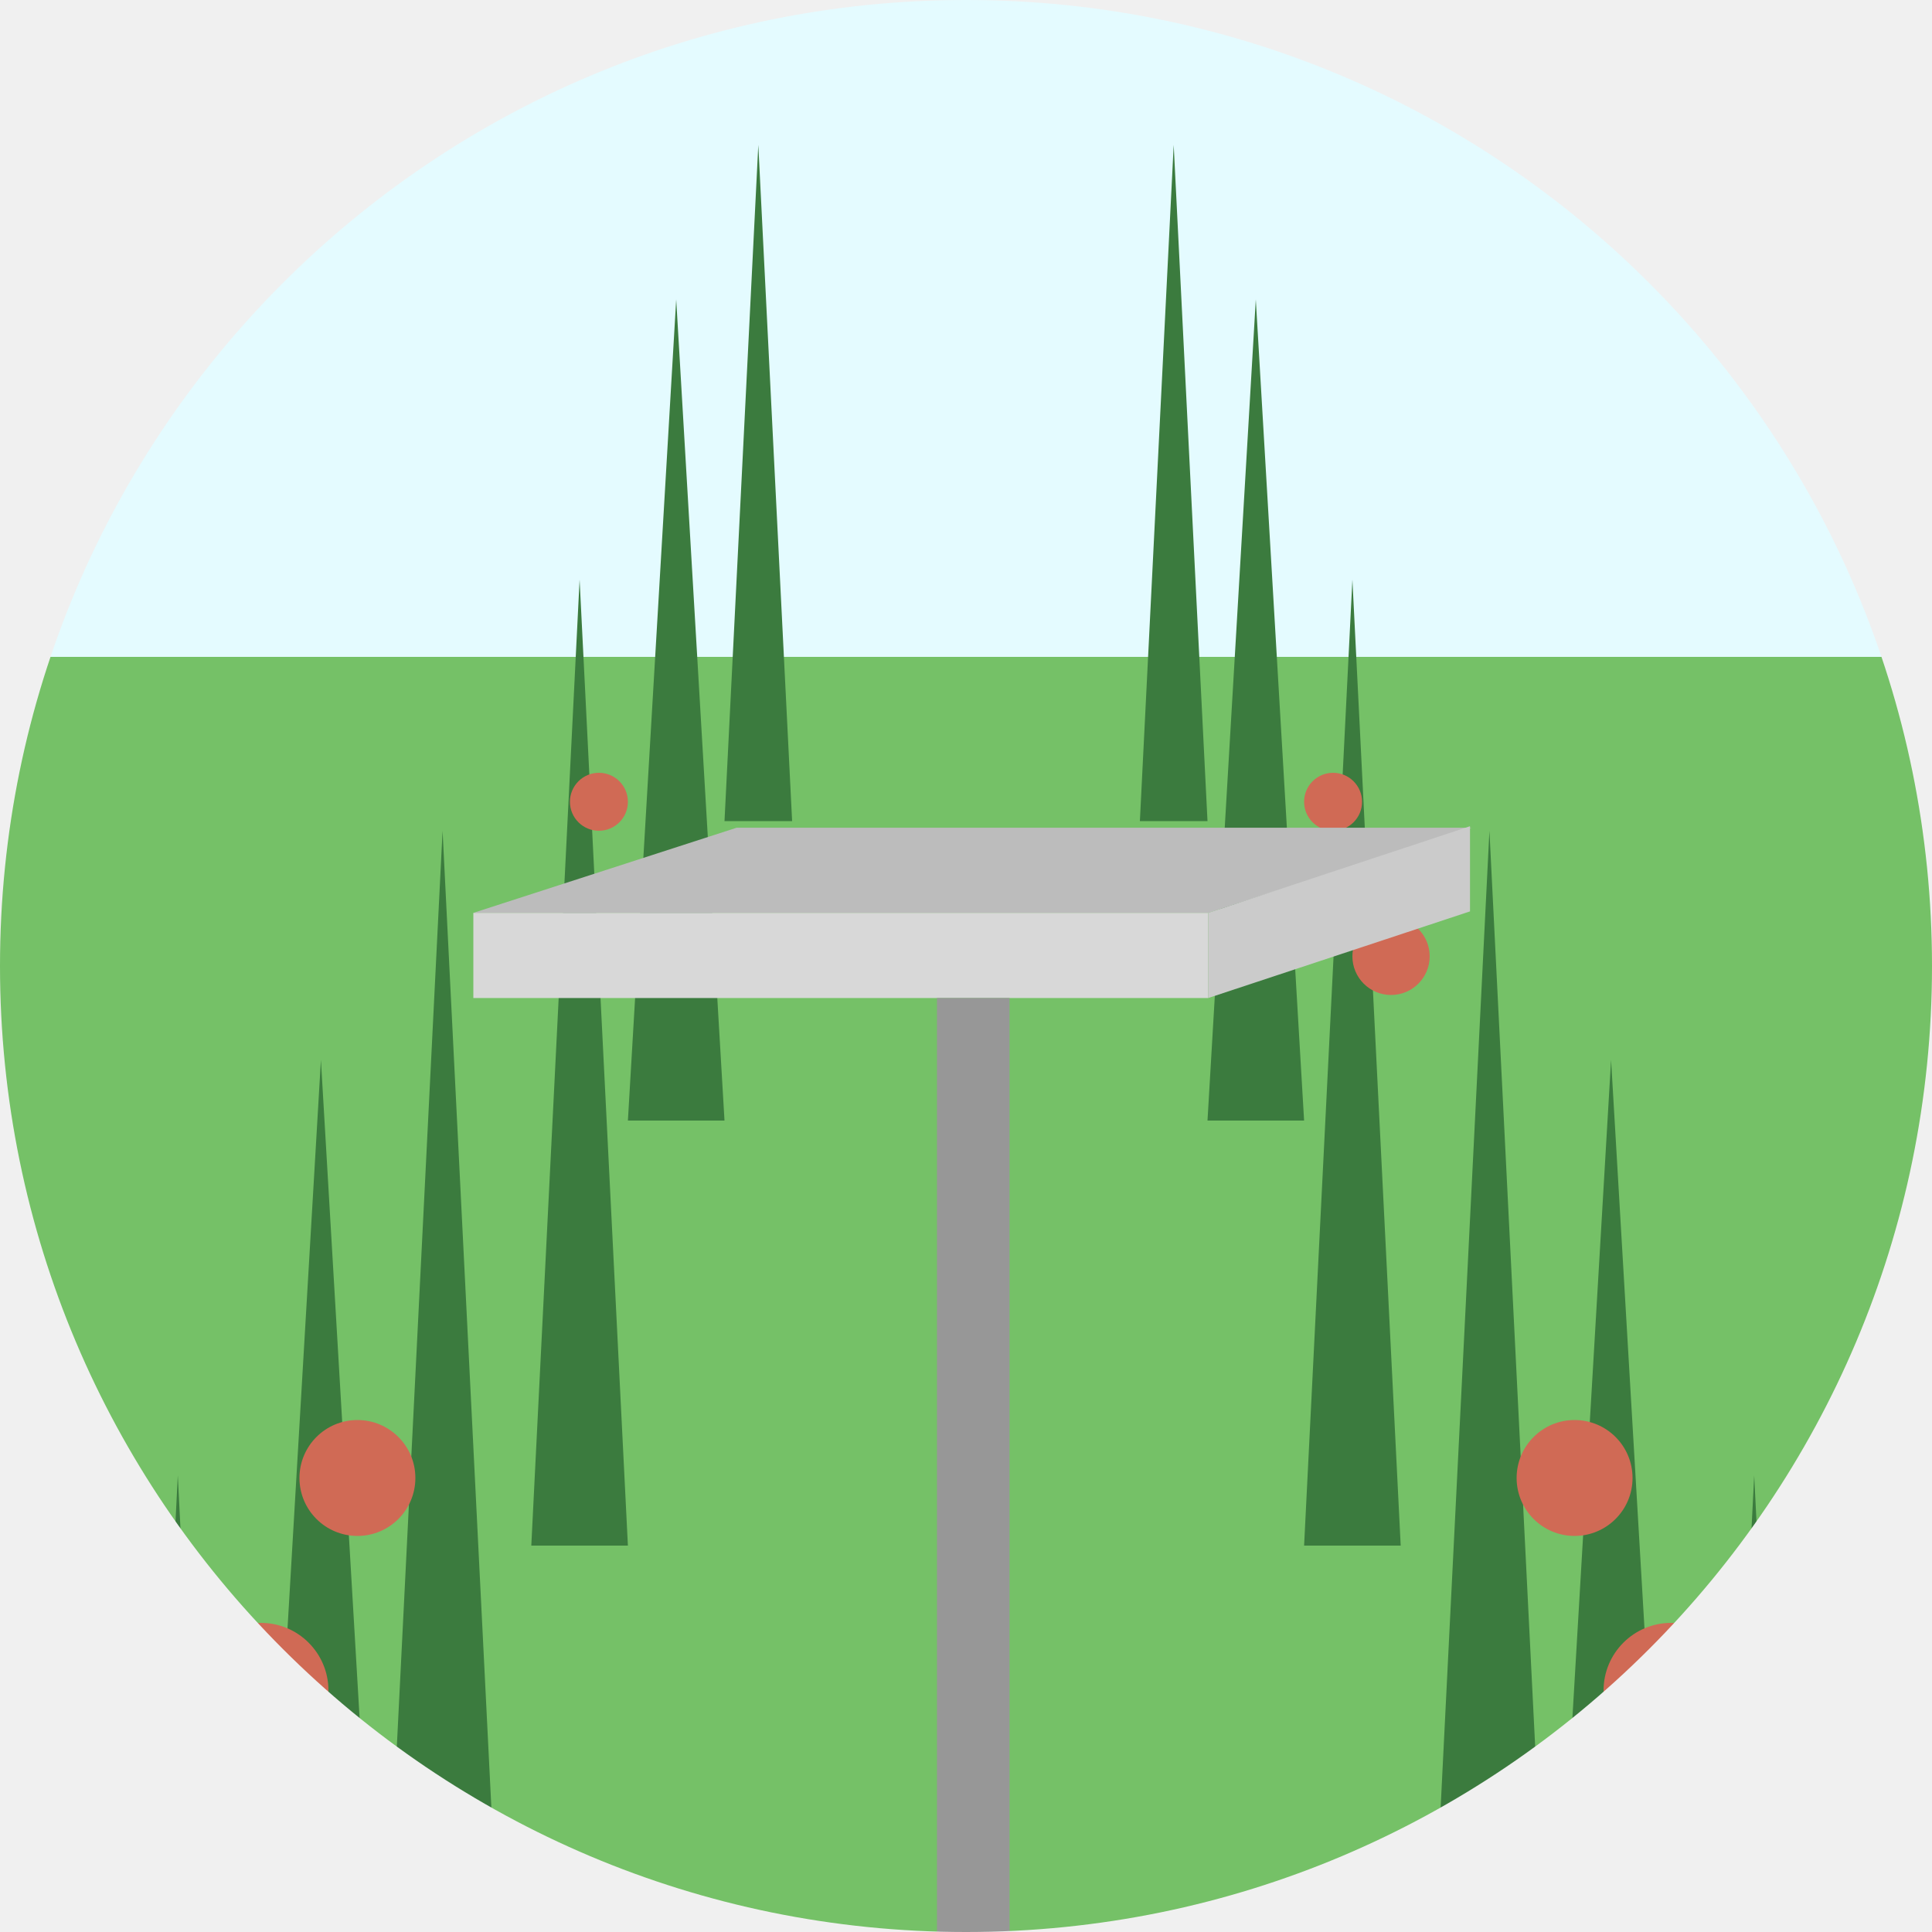
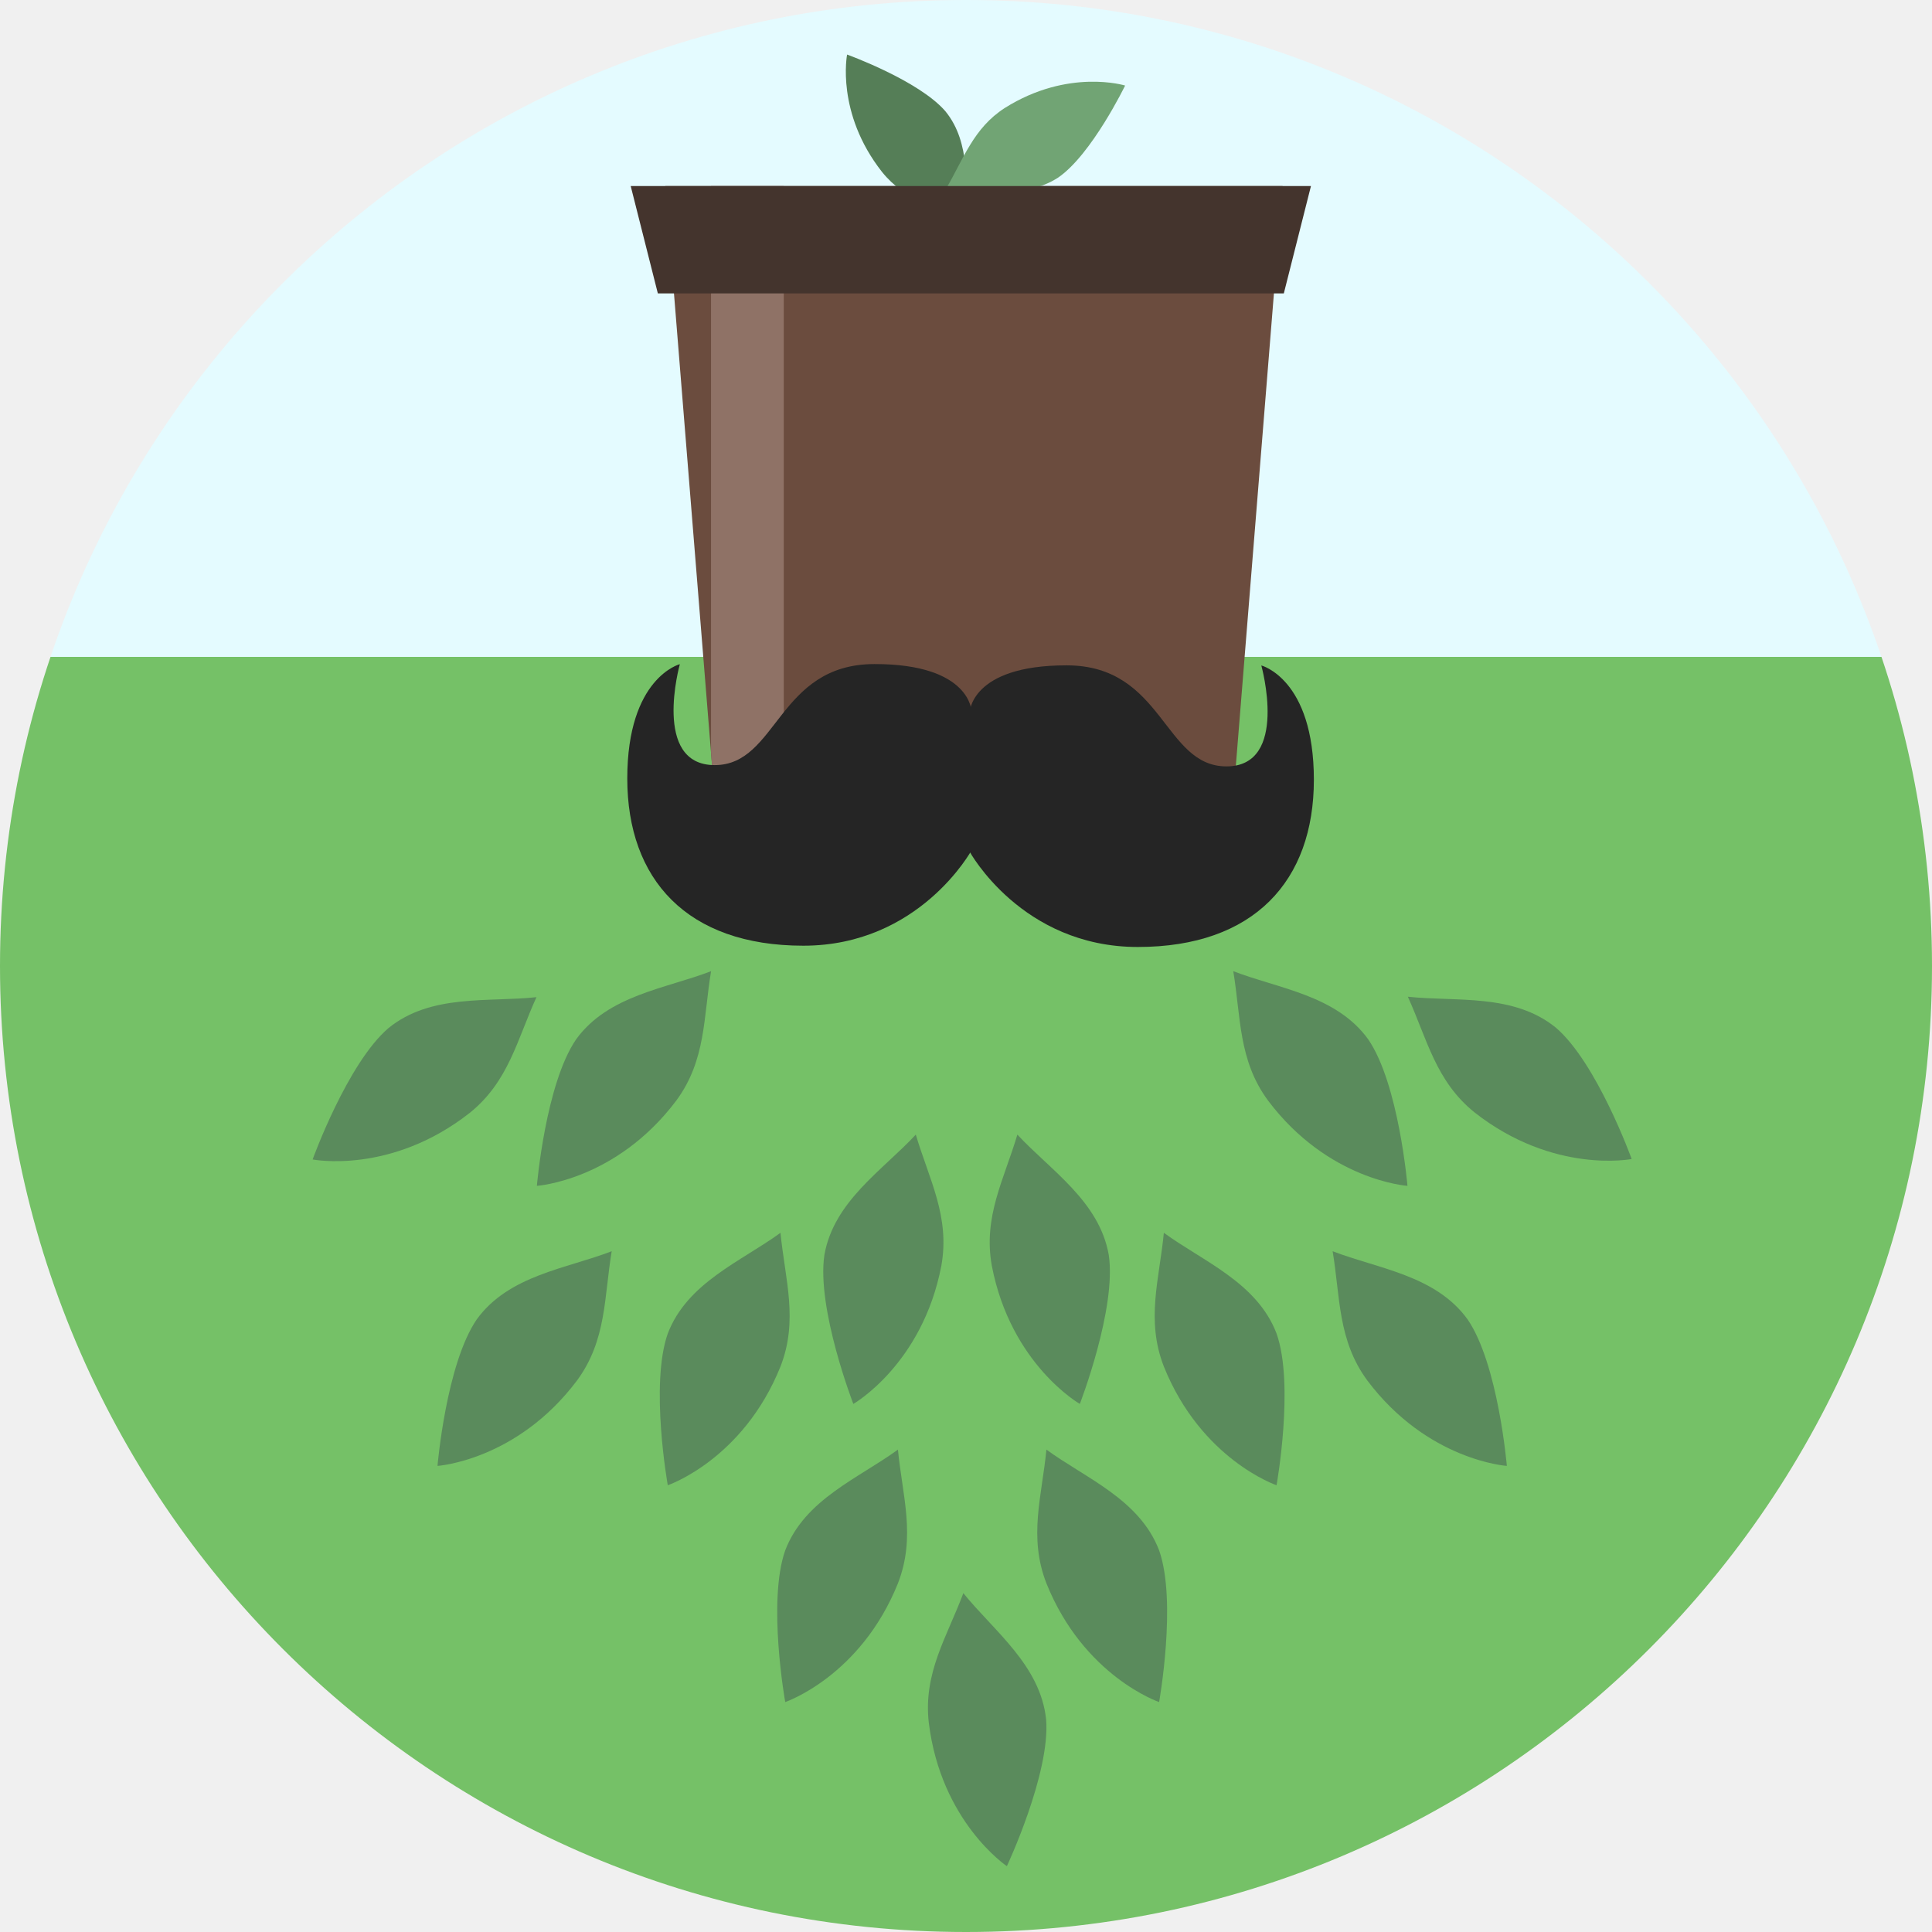
<svg xmlns="http://www.w3.org/2000/svg" xmlns:xlink="http://www.w3.org/1999/xlink" width="200px" height="200px" viewBox="0 0 200 200" version="1.1">
  <defs>
    <circle id="path-1" cx="100" cy="100" r="100" />
+     <path id="path-3" d="M4.789,64.719 L58.251,64.719 L63.47,0 L-0.43,0 L4.789,64.719 Z" />
  </defs>
  <g id="Page-1" stroke="none" stroke-width="1" fill="none" fill-rule="evenodd">
-     <g id="Rectangle-3-+-Rectangle-4-+-Group-+-Group-2-+-Group">
-       <mask id="mask-2" fill="white">
-         <use xlink:href="#path-1" />
-       </mask>
-       <use id="Mask" xlink:href="#path-1" />
-       <g mask="url(#mask-2)">
-         <g transform="translate(-50, -74)">
-           <g id="Rectangle-3-+-Rectangle-4">
-             <rect id="Rectangle-3" fill="#75C167" x="0" y="142" width="299" height="142" />
-             <rect id="Rectangle-4" fill="#E4FBFF" x="0" y="0" width="299" height="142" />
-           </g>
-           <g id="Group-+-Group-2" transform="translate(61, 89)">
-             <g id="Group">
-               <g id="Triangle-1-+-Triangle-2-+-Triangle-3" transform="translate(44, 0)" fill="#3B7B3E">
-                 <polygon id="Triangle-1" points="23.5 0 27 70 20 70 " />
-                 <polygon id="Triangle-2" points="15 16 20 101 10 101 " />
-                 <polygon id="Triangle-3" points="5 45 10 145 0 145 " />
-               </g>
-               <g id="Triangle-1-+-Triangle-2-+-Triangle-4" transform="translate(0, 71)" fill="#3B7B3E">
-                 <polygon id="Triangle-1" points="34.815 0 40 103.793 29.63 103.793 " />
-                 <polygon id="Triangle-2" points="22.222 23.724 29.63 149.759 14.815 149.759 " />
-                 <polygon id="Triangle-3" points="7.407 66.724 14.815 215 0 215 " />
-               </g>
-               <circle id="Oval-1" fill="#D06A55" cx="26" cy="138" r="6" />
-               <circle id="Oval-4" fill="#D06A55" cx="16" cy="160" r="7" />
-               <circle id="Oval-2" fill="#D06A55" cx="51" cy="68" r="3" />
-               <circle id="Oval-3" fill="#D06A55" cx="45" cy="84" r="4" />
-             </g>
-             <g id="Group-2" transform="translate(142.5, 143) scale(-1, 1) translate(-142.5, -143) translate(107, 0)">
-               <g id="Triangle-1-+-Triangle-2-+-Triangle-3" transform="translate(44, 0)" fill="#3B7B3E">
-                 <polygon id="Triangle-1" points="23.5 0 27 70 20 70 " />
-                 <polygon id="Triangle-2" points="15 16 20 101 10 101 " />
-                 <polygon id="Triangle-3" points="5 45 10 145 0 145 " />
-               </g>
-               <g id="Triangle-1-+-Triangle-2-+-Triangle-4" transform="translate(0, 71)" fill="#3B7B3E">
-                 <polygon id="Triangle-1" points="34.815 0 40 103.793 29.63 103.793 " />
-                 <polygon id="Triangle-2" points="22.222 23.724 29.63 149.759 14.815 149.759 " />
-                 <polygon id="Triangle-3" points="7.407 66.724 14.815 215 0 215 " />
-               </g>
-               <circle id="Oval-1" fill="#D06A55" cx="26" cy="138" r="6" />
-               <circle id="Oval-4" fill="#D06A55" cx="16" cy="160" r="7" />
-               <circle id="Oval-2" fill="#D06A55" cx="51" cy="68" r="3" />
-               <circle id="Oval-3" fill="#D06A55" cx="45" cy="84" r="4" />
+     <g id="Rectangle-3-+-Rectangle-4-+-Group-+-Group-2-+-Group-+-Group-+-Group-2-+-Path-6-+-Path-7-+-Path-8">
+       <g id="Rectangle-3-+-Rectangle-4-+-Group-+-Group-2-+-Group">
+         <mask id="mask-2" fill="white">
+           <use xlink:href="#path-1" />
+         </mask>
+         <use id="Mask" xlink:href="#path-1" />
+         <g mask="url(#mask-2)" id="Rectangle-3-+-Rectangle-4">
+           <g transform="translate(-50, -74)">
+             <g>
+               <rect id="Rectangle-3" fill="#75C167" x="0" y="142" width="299" height="142" />
+               <rect id="Rectangle-4" fill="#E4FBFF" x="0" y="0" width="299" height="142" />
            </g>
          </g>
-           <g id="Group" transform="translate(99, 160)">
-             <path d="M5.68434189e-14,8.5 L76.074,8.5 L103.336,-0.316 L27.261,-0.316 L5.68434189e-14,8.5 Z" id="Rectangle-1" fill="#BCBCBC" />
-             <rect id="Rectangle-2" fill="#D8D8D8" x="0" y="8.5" width="76.074" height="8.815" />
-             <path d="M76.074,17.315 L103.174,8.347 L103.174,-0.469 L76.074,8.5 L76.074,17.315 Z" id="Rectangle-3" fill="#CBCBCB" />
-             <rect id="Rectangle-2" fill="#979797" x="47.995" y="17.315" width="7.509" height="107.092" />
+         </g>
+       </g>
+     </g>
+     <g id="Path-14-+-Path-15-+-Path-16" transform="translate(31, 2)">
+       <g id="Rectangle-3-+-Rectangle-4-+-Path-14-+-Path-15" transform="translate(34, 0)">
+         <g id="Rectangle-3-+-Rectangle-4">
+           <path d="M9.092,81.978 L62.554,81.978 L67.773,17.258 L3.873,17.258 L9.092,81.978 Z" id="Rectangle-3" fill="#6B4C3E" />
+           <g id="Rectangle-3" transform="translate(4.30303, 17.25843)">
+             <mask id="mask-4" fill="white">
+               <use xlink:href="#path-3" />
+             </mask>
+             <use id="Mask" xlink:href="#path-3" />
+             <rect fill="#8F7266" mask="url(#mask-4)" x="4.303" y="-19.416" width="7.53" height="102.472">
+               <g transform="translate(8.068182, 31.82023) rotate(-5) translate(-8.068182, -31.82023) " />
+             </rect>
+           </g>
+           <g id="Path-9" transform="translate(29.18336, 12.39719) scale(-1, 1) rotate(-285) translate(-29.18336, -12.39719) translate(21.84924, 1.541507)" fill="#557E57">
+             <path d="M3.034,0.848 C2.686,4.459 1.632,7.605 3.034,11.216 C5.93,18.439 11.748,20.419 11.748,20.419 C11.748,20.419 13.143,12.619 11.748,8.658 C10.238,4.697 6.055,3.061 3.034,0.848 Z" id="Path-1" transform="translate(7.347025, 10.63365) rotate(-195) translate(-7.347025, -10.63365) " />
+           </g>
+           <g id="Path-10" transform="translate(41.93401, 12.26212) scale(-1, 1) rotate(-21) translate(-41.93401, -12.26212) translate(34.40371, 1.475604)" fill="#71A474">
+             <path d="M3.034,0.848 C2.686,4.459 1.632,7.605 3.034,11.216 C5.93,18.439 11.748,20.419 11.748,20.419 C11.748,20.419 13.143,12.619 11.748,8.658 C10.238,4.697 6.055,3.061 3.034,0.848 Z" id="Path-1" transform="translate(7.347025, 10.63365) rotate(-195) translate(-7.347025, -10.63365) " />
+           </g>
+           <path d="M67.901,28.372 L70.71,17.258 L0.29,17.258 L3.099,28.372 L67.901,28.372 Z" id="Rectangle-4" fill="#44342D" />
+         </g>
+         <g id="Path-14-+-Path-15" transform="translate(0, 66.8764)" fill="#252525">
+           <path d="M35.584,4.812 C35.584,4.812 35.544,-0.144 25.519,-0.133 C15.494,-0.122 15.514,10.327 8.986,10.327 C2.457,10.327 5.377,-0.122 5.377,-0.122 C5.377,-0.122 -0.064,1.263 -0.064,11.712 C-0.064,22.161 6.119,29.022 18.162,29.022 C30.206,29.022 35.584,19.131 35.584,19.131 L35.584,4.812 Z" id="Path-14" />
+           <path d="M71.012,4.946 C71.012,4.946 70.971,-0.011 60.947,1.74052528e-05 C50.922,0.011 50.942,10.46 44.413,10.46 C37.885,10.46 40.805,0.011 40.805,0.011 C40.805,0.011 35.364,1.396 35.364,11.845 C35.364,22.295 41.546,29.155 53.59,29.155 C65.634,29.155 71.012,19.264 71.012,19.264 L71.012,4.946 Z" id="Path-15" transform="translate(53.18784, 14.57737) scale(-1, 1) translate(-53.18784, -14.57737) " />
+         </g>
+       </g>
+       <g id="Group-+-Group-2-+-Path-6-+-Path-7-+-Path-8" transform="translate(69.63889, 143.5) rotate(-180) translate(-69.63889, -143.5) translate(-0.5, 93)" fill="#5A8B5C">
+         <g id="Group" transform="translate(0, 16.83333)">
+           <g id="Path-1" transform="translate(13.74074, 67.80556) rotate(-15) translate(-13.74074, -67.80556) translate(3.740741, 53.30556)">
+             <path d="M4.063,1.132 C3.596,5.954 2.185,10.154 4.063,14.977 C7.94,24.621 15.73,27.266 15.73,27.266 C15.73,27.266 17.596,16.849 15.73,11.561 C13.707,6.272 8.107,4.088 4.063,1.132 Z" transform="translate(9.836728, 14.1989) rotate(-195) translate(-9.836728, -14.1989) " />
+           </g>
+           <g id="Path-2" transform="translate(14.02778, 24.31481)">
+             <path d="M4.063,1.132 C3.596,5.954 2.185,10.154 4.063,14.977 C7.94,24.621 15.73,27.266 15.73,27.266 C15.73,27.266 17.596,16.849 15.73,11.561 C13.707,6.272 8.107,4.088 4.063,1.132 Z" id="Path-1" transform="translate(9.836728, 14.1989) rotate(-195) translate(-9.836728, -14.1989) " />
+           </g>
+           <g id="Path-3" transform="translate(24.31481, 53.30556)">
+             <path d="M4.063,1.132 C3.596,5.954 2.185,10.154 4.063,14.977 C7.94,24.621 15.73,27.266 15.73,27.266 C15.73,27.266 17.596,16.849 15.73,11.561 C13.707,6.272 8.107,4.088 4.063,1.132 Z" id="Path-1" transform="translate(9.836728, 14.1989) rotate(-195) translate(-9.836728, -14.1989) " />
+           </g>
+           <g id="Path-4" transform="translate(44.60185, 38.81482) rotate(-345) translate(-44.60185, -38.81482) translate(34.60185, 24.31481)">
+             <path d="M4.063,1.132 C3.596,5.954 2.185,10.154 4.063,14.977 C7.94,24.621 15.73,27.266 15.73,27.266 C15.73,27.266 17.596,16.849 15.73,11.561 C13.707,6.272 8.107,4.088 4.063,1.132 Z" id="Path-1" transform="translate(9.836728, 14.1989) rotate(-195) translate(-9.836728, -14.1989) " />
+           </g>
+           <g id="Path-5" transform="translate(56.75926, 16.37037) rotate(-345) translate(-56.75926, -16.37037) translate(46.75926, 1.87037)">
+             <path d="M4.063,1.132 C3.596,5.954 2.185,10.154 4.063,14.977 C7.94,24.621 15.73,27.266 15.73,27.266 C15.73,27.266 17.596,16.849 15.73,11.561 C13.707,6.272 8.107,4.088 4.063,1.132 Z" id="Path-1" transform="translate(9.836728, 14.1989) rotate(-195) translate(-9.836728, -14.1989) " />
+           </g>
+         </g>
+         <g id="Group-2" transform="translate(105.2083, 58.91667) scale(-1, 1) translate(-105.2083, -58.91667) translate(70.13889, 16.83333)">
+           <g id="Path-1" transform="translate(13.56019, 67.80093) rotate(-15) translate(-13.56019, -67.80093) translate(3.740741, 53.30556)">
+             <path d="M4.063,1.132 C3.596,5.954 2.185,10.154 4.063,14.977 C7.94,24.621 15.73,27.266 15.73,27.266 C15.73,27.266 17.596,16.849 15.73,11.561 C13.707,6.272 8.107,4.088 4.063,1.132 Z" transform="translate(9.836728, 14.1989) rotate(-195) translate(-9.836728, -14.1989) " />
+           </g>
+           <g id="Path-2" transform="translate(14.02778, 24.31481)">
+             <path d="M4.063,1.132 C3.596,5.954 2.185,10.154 4.063,14.977 C7.94,24.621 15.73,27.266 15.73,27.266 C15.73,27.266 17.596,16.849 15.73,11.561 C13.707,6.272 8.107,4.088 4.063,1.132 Z" id="Path-1" transform="translate(9.836728, 14.1989) rotate(-195) translate(-9.836728, -14.1989) " />
+           </g>
+           <g id="Path-3" transform="translate(24.31481, 53.30556)">
+             <path d="M4.063,1.132 C3.596,5.954 2.185,10.154 4.063,14.977 C7.94,24.621 15.73,27.266 15.73,27.266 C15.73,27.266 17.596,16.849 15.73,11.561 C13.707,6.272 8.107,4.088 4.063,1.132 Z" id="Path-1" transform="translate(9.836728, 14.1989) rotate(-195) translate(-9.836728, -14.1989) " />
+           </g>
+           <g id="Path-4" transform="translate(44.60185, 38.81482) rotate(-345) translate(-44.60185, -38.81482) translate(34.60185, 24.31481)">
+             <path d="M4.063,1.132 C3.596,5.954 2.185,10.154 4.063,14.977 C7.94,24.621 15.73,27.266 15.73,27.266 C15.73,27.266 17.596,16.849 15.73,11.561 C13.707,6.272 8.107,4.088 4.063,1.132 Z" id="Path-1" transform="translate(9.836728, 14.1989) rotate(-195) translate(-9.836728, -14.1989) " />
+           </g>
+           <g id="Path-5" transform="translate(56.75926, 16.37037) rotate(-345) translate(-56.75926, -16.37037) translate(46.75926, 1.87037)">
+             <path d="M4.063,1.132 C3.596,5.954 2.185,10.154 4.063,14.977 C7.94,24.621 15.73,27.266 15.73,27.266 C15.73,27.266 17.596,16.849 15.73,11.561 C13.707,6.272 8.107,4.088 4.063,1.132 Z" id="Path-1" transform="translate(9.836728, 14.1989) rotate(-195) translate(-9.836728, -14.1989) " />
+           </g>
+         </g>
+         <g id="Path-6-+-Path-7-+-Path-8" transform="translate(46.75926, -0)">
+           <g id="Path-6" transform="translate(22.088, 17.30556) rotate(-330) translate(-22.088, -17.30556) translate(12.088, 2.805556)">
+             <path d="M4.063,1.132 C3.596,5.954 2.185,10.154 4.063,14.977 C7.94,24.621 15.73,27.266 15.73,27.266 C15.73,27.266 17.596,16.849 15.73,11.561 C13.707,6.272 8.107,4.088 4.063,1.132 Z" id="Path-1" transform="translate(9.836728, 14.1989) rotate(-195) translate(-9.836728, -14.1989) " />
+           </g>
+           <g id="Path-7" transform="translate(15.5417, 64.95982) rotate(-334) translate(-15.5417, -64.95982) translate(5.541703, 50.45982)">
+             <path d="M4.063,1.132 C3.596,5.954 2.185,10.154 4.063,14.977 C7.94,24.621 15.73,27.266 15.73,27.266 C15.73,27.266 17.596,16.849 15.73,11.561 C13.707,6.272 8.107,4.088 4.063,1.132 Z" id="Path-1" transform="translate(9.836728, 14.1989) rotate(-195) translate(-9.836728, -14.1989) " />
+           </g>
+           <g id="Path-8" transform="translate(32.37504, 64.95982) scale(-1, 1) rotate(-334) translate(-32.37504, -64.95982) translate(22.37504, 50.45982)">
+             <path d="M4.063,1.132 C3.596,5.954 2.185,10.154 4.063,14.977 C7.94,24.621 15.73,27.266 15.73,27.266 C15.73,27.266 17.596,16.849 15.73,11.561 C13.707,6.272 8.107,4.088 4.063,1.132 Z" id="Path-1" transform="translate(9.836728, 14.1989) rotate(-195) translate(-9.836728, -14.1989) " />
          </g>
        </g>
      </g>
    </g>
  </g>
</svg>
